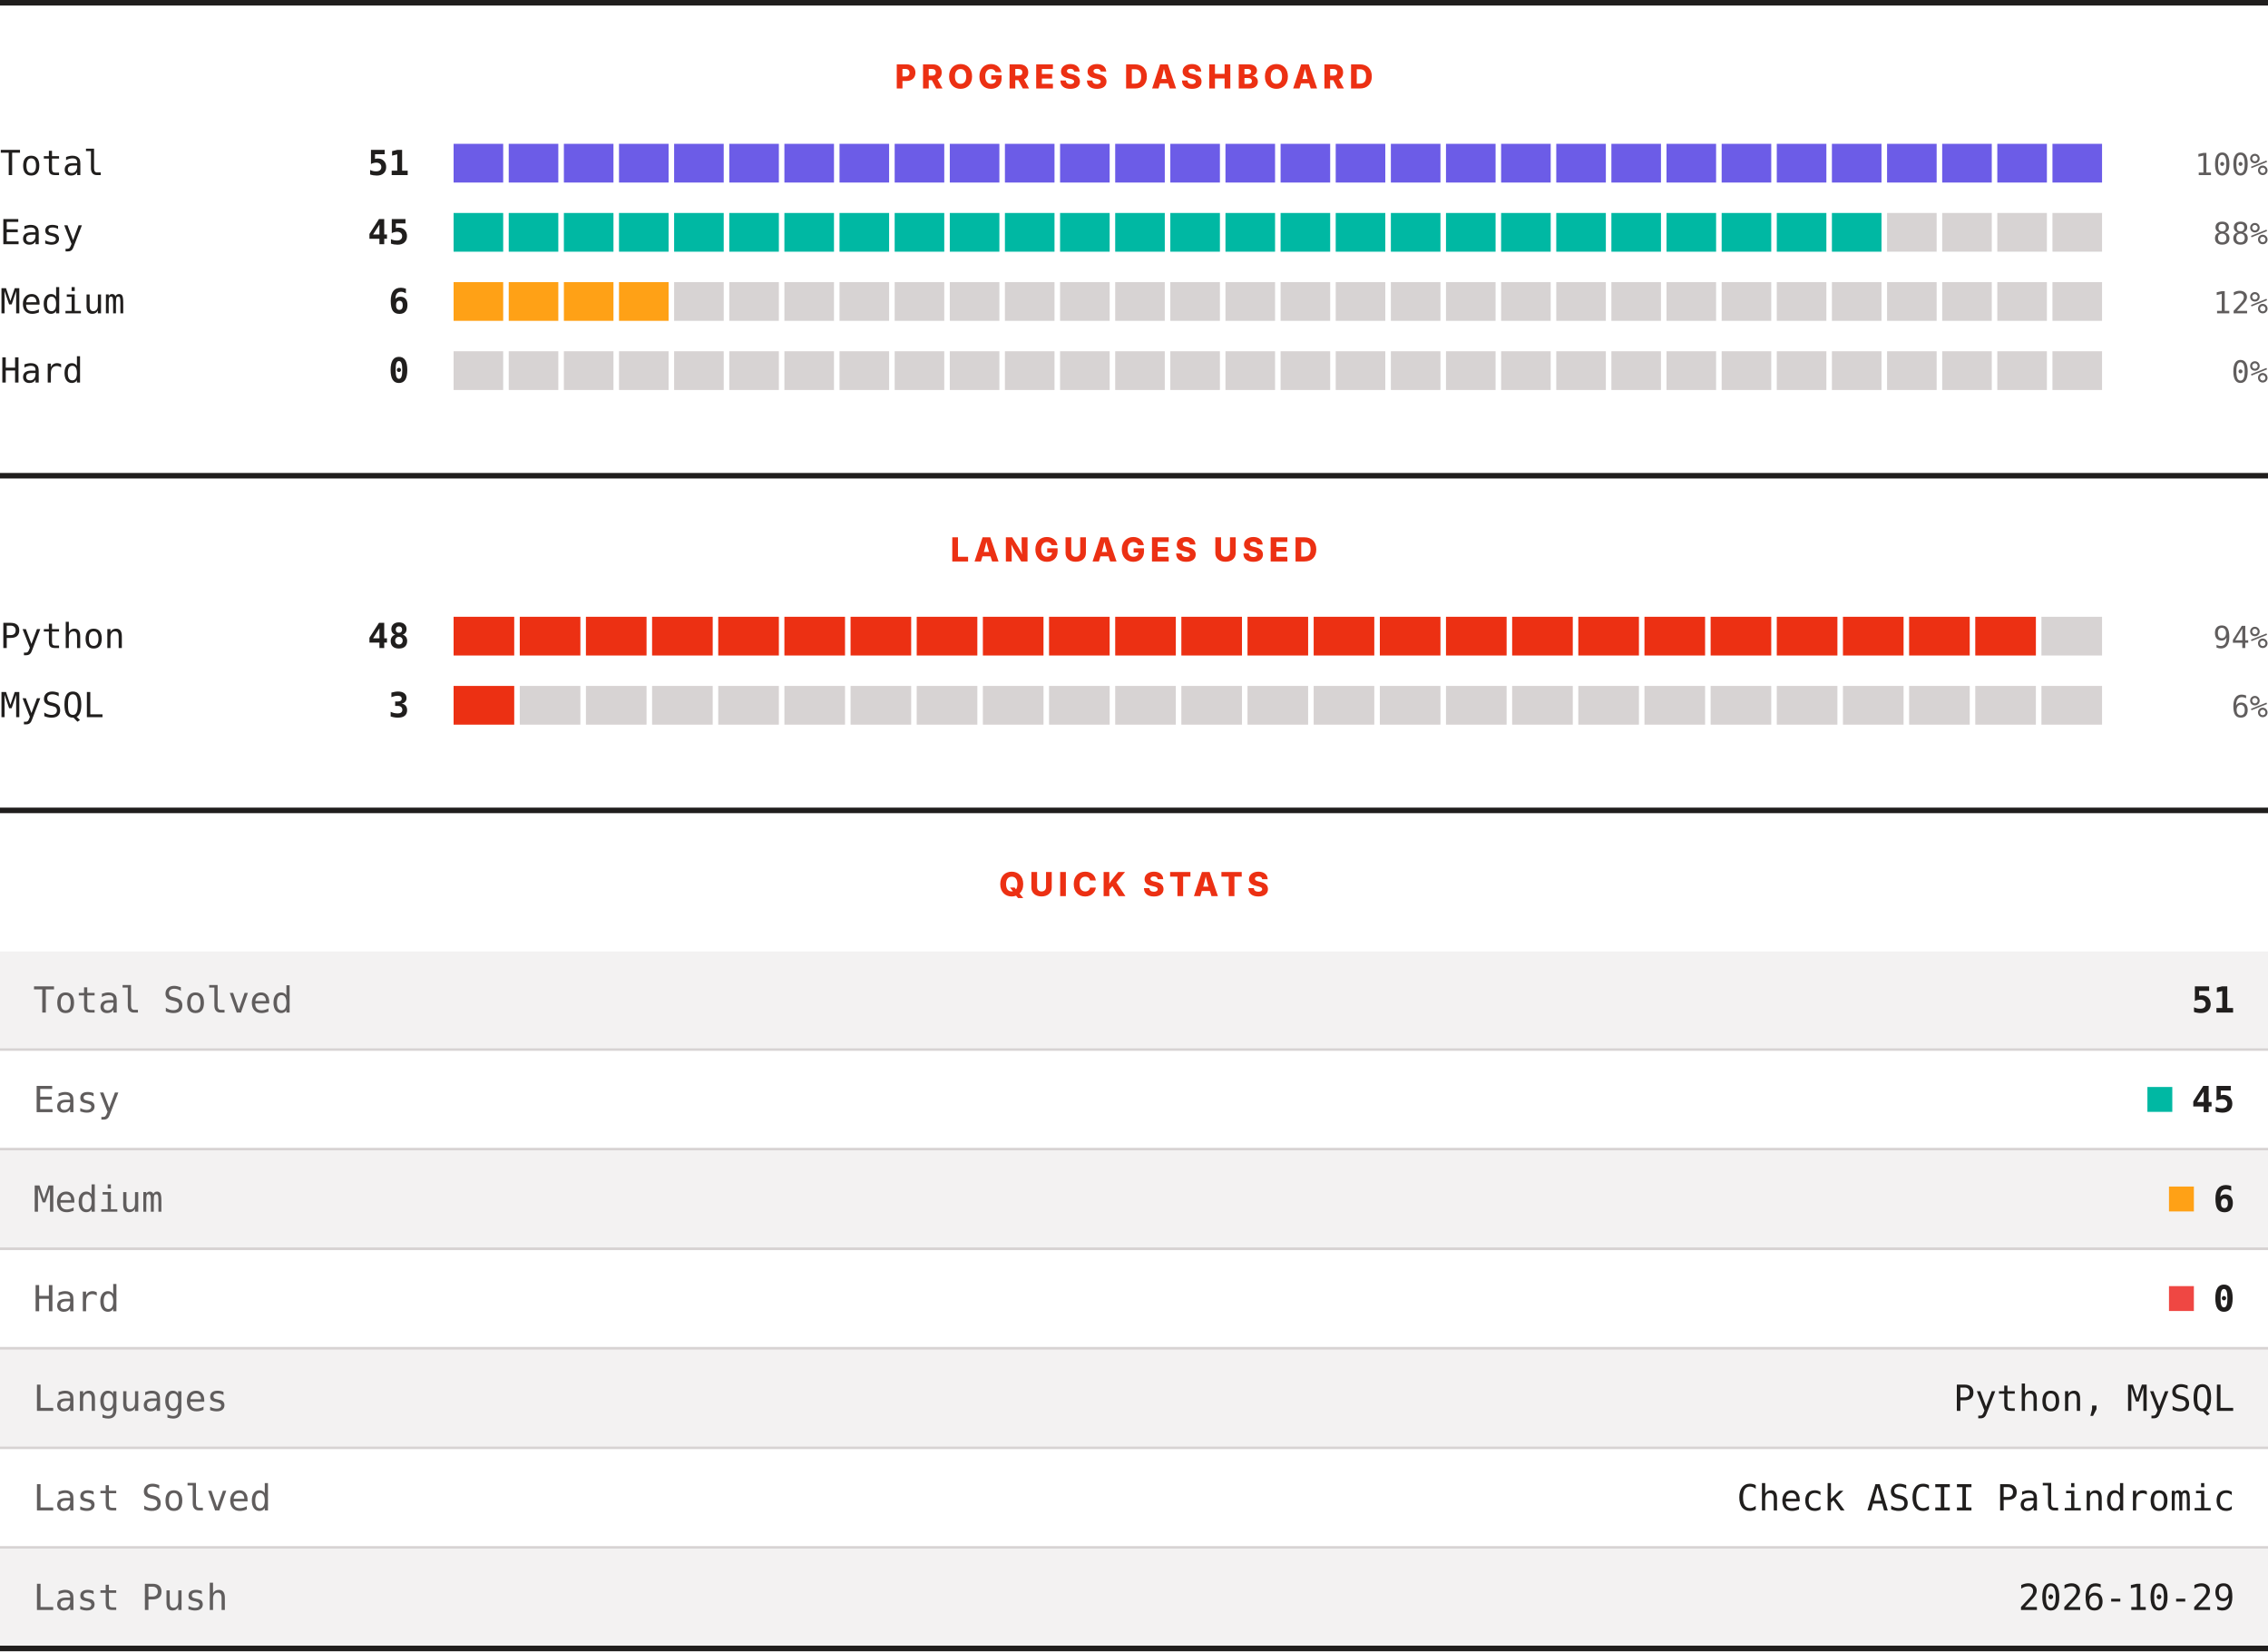
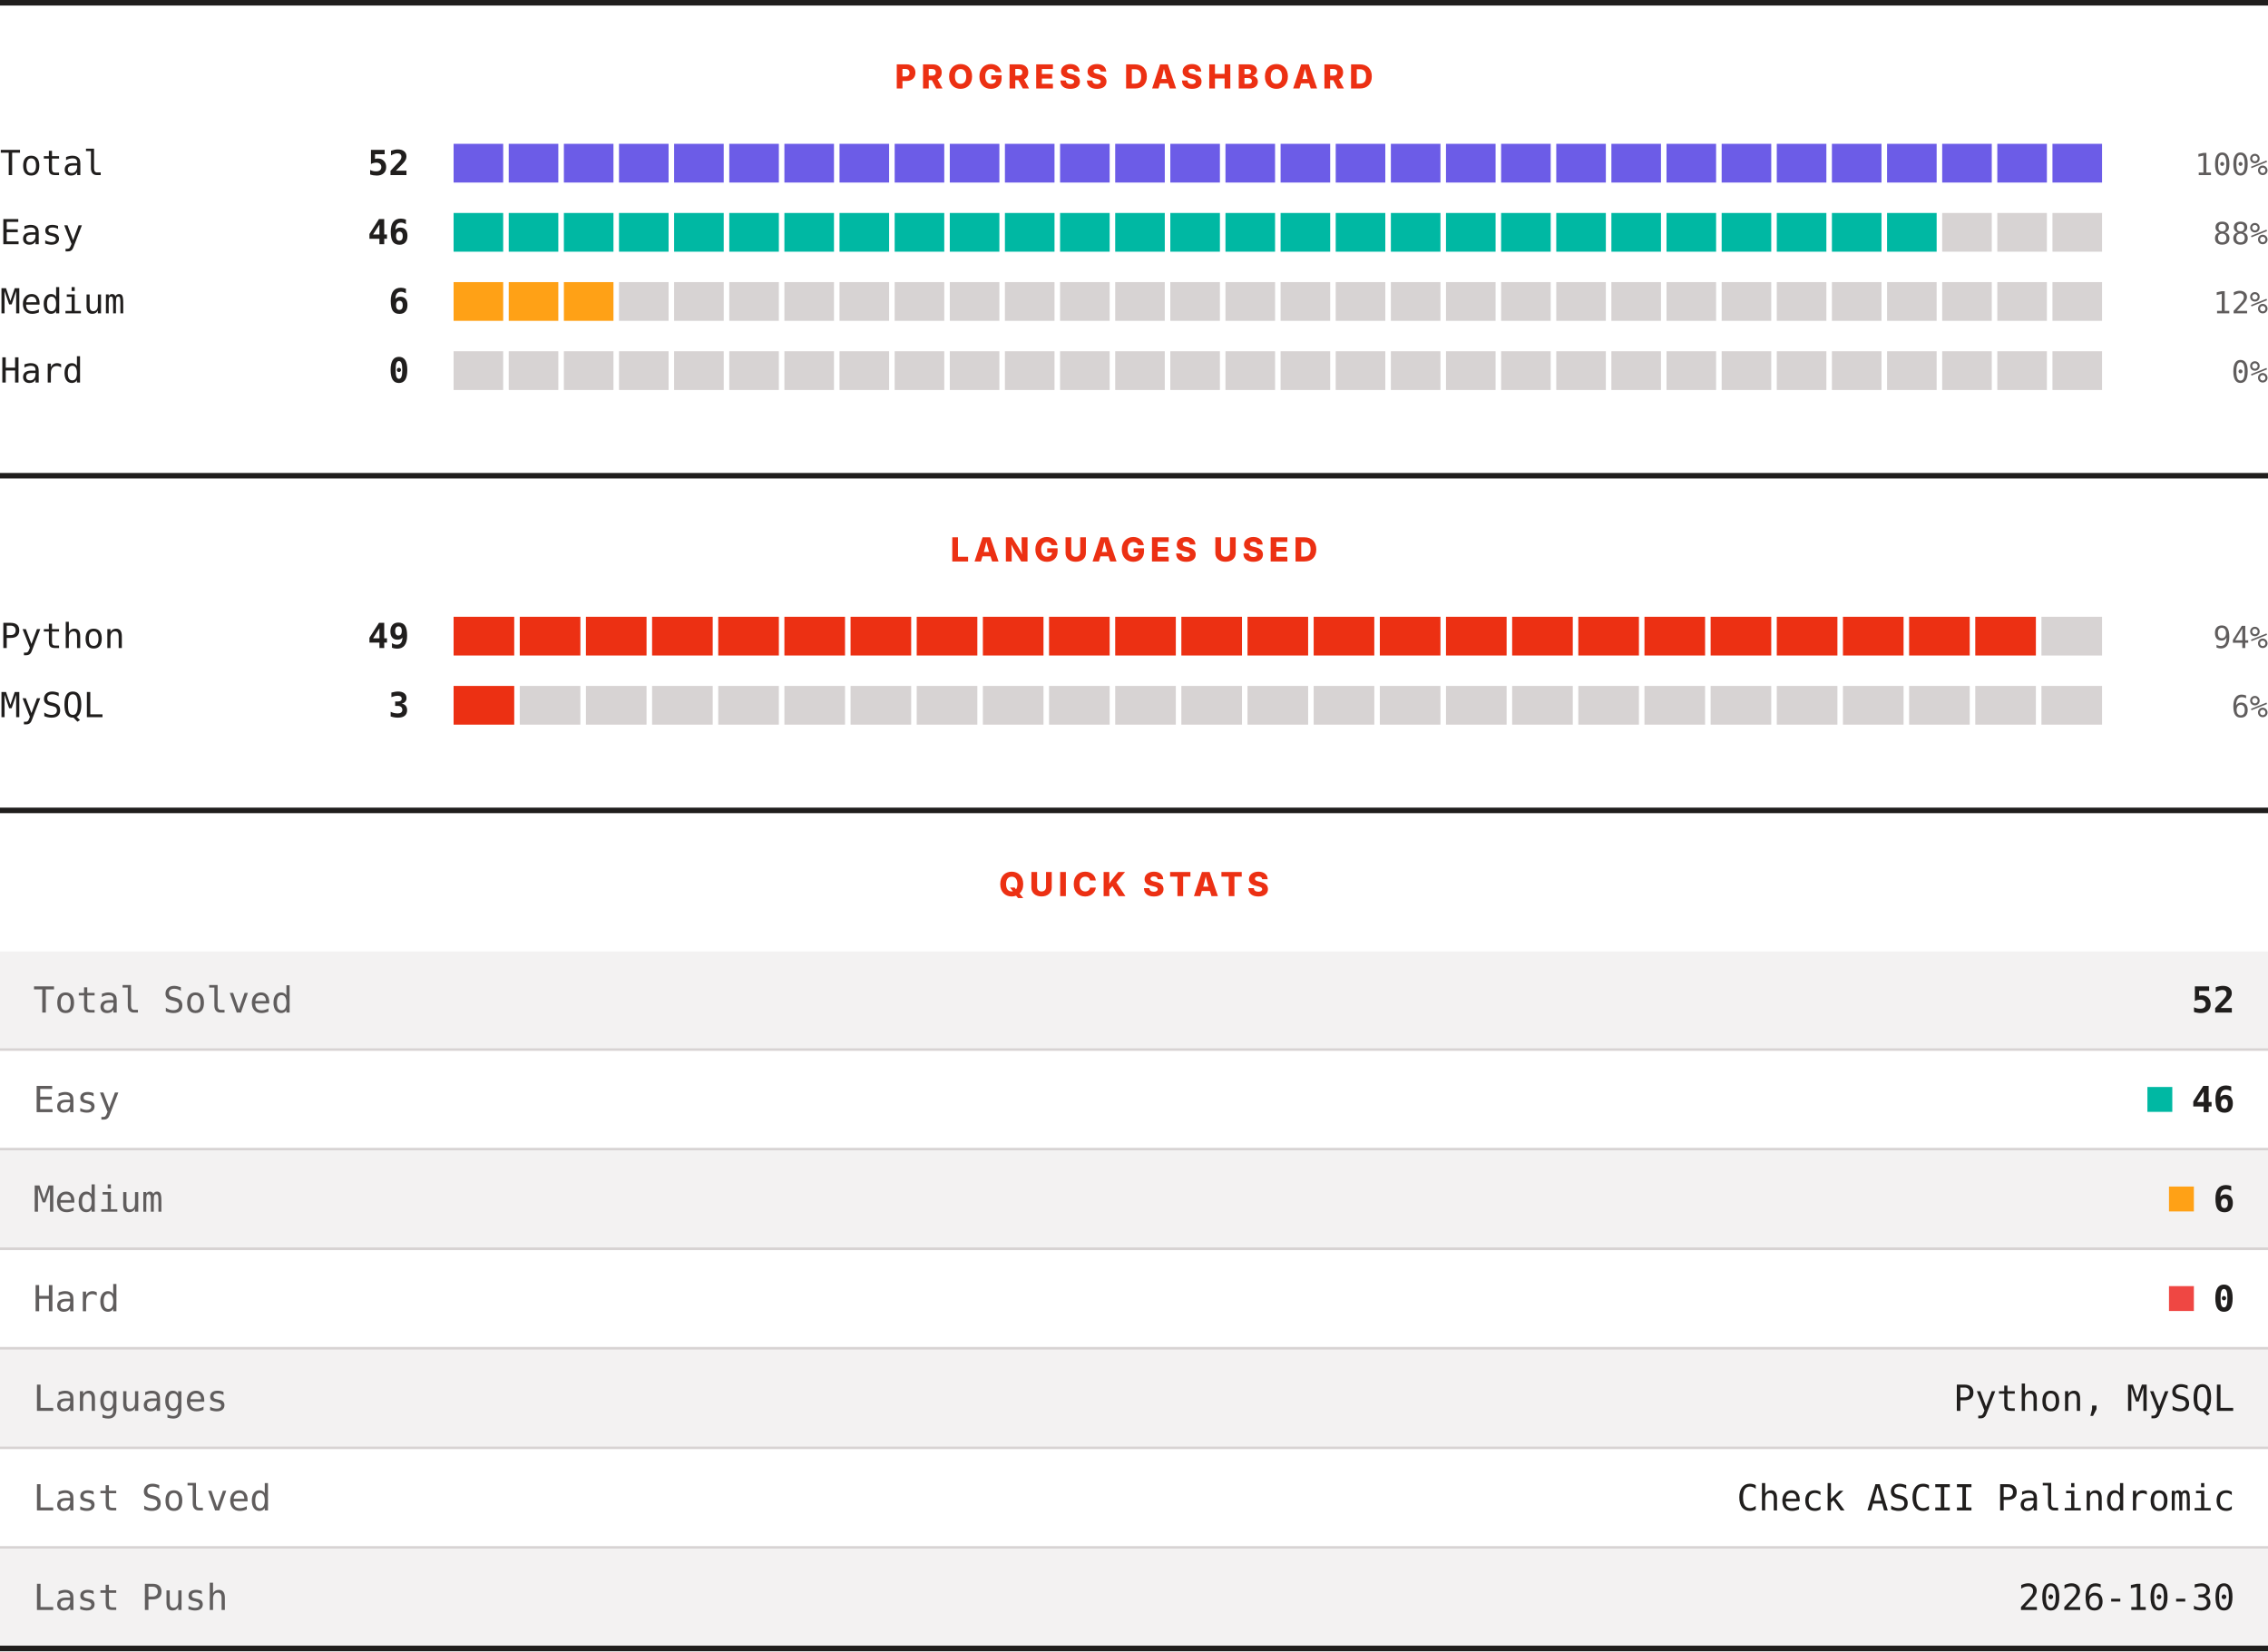
<svg xmlns="http://www.w3.org/2000/svg" width="820" height="597" viewBox="0 0 820 597" role="img" aria-label="LeetCode progress, languages and quick stats">
  <rect width="820" height="597" fill="#ffffff" />
  <rect x="0" y="0" width="820" height="2" fill="#201e1d" />
  <text x="410" y="32" text-anchor="middle" font-family="Archivo, system-ui, -apple-system, Segoe UI, sans-serif" font-size="12" font-weight="800" letter-spacing="1.68" fill="#ec3013">PROGRESS DASHBOARD</text>
  <text x="0" y="63.3" font-family="ui-monospace, SFMono-Regular, Menlo, Consolas, monospace" font-size="12.5" fill="#201e1d">Total</text>
-   <text x="148" y="63.3" text-anchor="end" font-family="ui-monospace, SFMono-Regular, Menlo, Consolas, monospace" font-size="12.5" font-weight="700" fill="#201e1d">51</text>
+   <text x="148" y="63.3" text-anchor="end" font-family="ui-monospace, SFMono-Regular, Menlo, Consolas, monospace" font-size="12.5" font-weight="700" fill="#201e1d">52</text>
  <rect x="164.00" y="52" width="17.93" height="14" fill="#6c5ce7" />
  <rect x="183.93" y="52" width="17.93" height="14" fill="#6c5ce7" />
  <rect x="203.87" y="52" width="17.93" height="14" fill="#6c5ce7" />
  <rect x="223.80" y="52" width="17.93" height="14" fill="#6c5ce7" />
  <rect x="243.73" y="52" width="17.93" height="14" fill="#6c5ce7" />
  <rect x="263.67" y="52" width="17.93" height="14" fill="#6c5ce7" />
  <rect x="283.60" y="52" width="17.93" height="14" fill="#6c5ce7" />
  <rect x="303.53" y="52" width="17.93" height="14" fill="#6c5ce7" />
  <rect x="323.47" y="52" width="17.93" height="14" fill="#6c5ce7" />
  <rect x="343.40" y="52" width="17.93" height="14" fill="#6c5ce7" />
  <rect x="363.33" y="52" width="17.93" height="14" fill="#6c5ce7" />
  <rect x="383.27" y="52" width="17.93" height="14" fill="#6c5ce7" />
  <rect x="403.20" y="52" width="17.93" height="14" fill="#6c5ce7" />
  <rect x="423.13" y="52" width="17.93" height="14" fill="#6c5ce7" />
  <rect x="443.07" y="52" width="17.93" height="14" fill="#6c5ce7" />
  <rect x="463.00" y="52" width="17.93" height="14" fill="#6c5ce7" />
  <rect x="482.93" y="52" width="17.93" height="14" fill="#6c5ce7" />
  <rect x="502.87" y="52" width="17.93" height="14" fill="#6c5ce7" />
  <rect x="522.80" y="52" width="17.93" height="14" fill="#6c5ce7" />
  <rect x="542.73" y="52" width="17.93" height="14" fill="#6c5ce7" />
  <rect x="562.67" y="52" width="17.93" height="14" fill="#6c5ce7" />
  <rect x="582.60" y="52" width="17.93" height="14" fill="#6c5ce7" />
  <rect x="602.53" y="52" width="17.93" height="14" fill="#6c5ce7" />
  <rect x="622.47" y="52" width="17.93" height="14" fill="#6c5ce7" />
  <rect x="642.40" y="52" width="17.93" height="14" fill="#6c5ce7" />
  <rect x="662.33" y="52" width="17.93" height="14" fill="#6c5ce7" />
  <rect x="682.27" y="52" width="17.93" height="14" fill="#6c5ce7" />
  <rect x="702.20" y="52" width="17.93" height="14" fill="#6c5ce7" />
  <rect x="722.13" y="52" width="17.93" height="14" fill="#6c5ce7" />
  <rect x="742.07" y="52" width="17.93" height="14" fill="#6c5ce7" />
  <text x="820" y="63.3" text-anchor="end" font-family="ui-monospace, SFMono-Regular, Menlo, Consolas, monospace" font-size="11" fill="#605d5d">100%</text>
  <text x="0" y="88.3" font-family="ui-monospace, SFMono-Regular, Menlo, Consolas, monospace" font-size="12.5" fill="#201e1d">Easy</text>
-   <text x="148" y="88.3" text-anchor="end" font-family="ui-monospace, SFMono-Regular, Menlo, Consolas, monospace" font-size="12.5" font-weight="700" fill="#201e1d">45</text>
+   <text x="148" y="88.3" text-anchor="end" font-family="ui-monospace, SFMono-Regular, Menlo, Consolas, monospace" font-size="12.5" font-weight="700" fill="#201e1d">46</text>
  <rect x="164.00" y="77" width="17.93" height="14" fill="#00b8a3" />
  <rect x="183.93" y="77" width="17.93" height="14" fill="#00b8a3" />
  <rect x="203.87" y="77" width="17.93" height="14" fill="#00b8a3" />
  <rect x="223.80" y="77" width="17.93" height="14" fill="#00b8a3" />
  <rect x="243.73" y="77" width="17.93" height="14" fill="#00b8a3" />
  <rect x="263.67" y="77" width="17.93" height="14" fill="#00b8a3" />
  <rect x="283.60" y="77" width="17.93" height="14" fill="#00b8a3" />
  <rect x="303.53" y="77" width="17.93" height="14" fill="#00b8a3" />
  <rect x="323.47" y="77" width="17.93" height="14" fill="#00b8a3" />
  <rect x="343.40" y="77" width="17.93" height="14" fill="#00b8a3" />
  <rect x="363.33" y="77" width="17.93" height="14" fill="#00b8a3" />
  <rect x="383.27" y="77" width="17.93" height="14" fill="#00b8a3" />
  <rect x="403.20" y="77" width="17.93" height="14" fill="#00b8a3" />
  <rect x="423.13" y="77" width="17.93" height="14" fill="#00b8a3" />
  <rect x="443.07" y="77" width="17.93" height="14" fill="#00b8a3" />
  <rect x="463.00" y="77" width="17.93" height="14" fill="#00b8a3" />
  <rect x="482.93" y="77" width="17.93" height="14" fill="#00b8a3" />
  <rect x="502.87" y="77" width="17.93" height="14" fill="#00b8a3" />
  <rect x="522.80" y="77" width="17.93" height="14" fill="#00b8a3" />
  <rect x="542.73" y="77" width="17.93" height="14" fill="#00b8a3" />
  <rect x="562.67" y="77" width="17.93" height="14" fill="#00b8a3" />
  <rect x="582.60" y="77" width="17.93" height="14" fill="#00b8a3" />
  <rect x="602.53" y="77" width="17.93" height="14" fill="#00b8a3" />
  <rect x="622.47" y="77" width="17.93" height="14" fill="#00b8a3" />
  <rect x="642.40" y="77" width="17.93" height="14" fill="#00b8a3" />
  <rect x="662.33" y="77" width="17.93" height="14" fill="#00b8a3" />
-   <rect x="682.27" y="77" width="17.93" height="14" fill="#d7d3d3" />
+   <rect x="682.27" y="77" width="17.93" height="14" fill="#00b8a3" />
  <rect x="702.20" y="77" width="17.93" height="14" fill="#d7d3d3" />
  <rect x="722.13" y="77" width="17.93" height="14" fill="#d7d3d3" />
  <rect x="742.07" y="77" width="17.93" height="14" fill="#d7d3d3" />
  <text x="820" y="88.3" text-anchor="end" font-family="ui-monospace, SFMono-Regular, Menlo, Consolas, monospace" font-size="11" fill="#605d5d">88%</text>
  <text x="0" y="113.3" font-family="ui-monospace, SFMono-Regular, Menlo, Consolas, monospace" font-size="12.5" fill="#201e1d">Medium</text>
  <text x="148" y="113.3" text-anchor="end" font-family="ui-monospace, SFMono-Regular, Menlo, Consolas, monospace" font-size="12.5" font-weight="700" fill="#201e1d">6</text>
  <rect x="164.00" y="102" width="17.93" height="14" fill="#ffa116" />
  <rect x="183.93" y="102" width="17.93" height="14" fill="#ffa116" />
  <rect x="203.87" y="102" width="17.93" height="14" fill="#ffa116" />
-   <rect x="223.80" y="102" width="17.93" height="14" fill="#ffa116" />
+   <rect x="223.80" y="102" width="17.93" height="14" fill="#d7d3d3" />
  <rect x="243.73" y="102" width="17.93" height="14" fill="#d7d3d3" />
  <rect x="263.67" y="102" width="17.93" height="14" fill="#d7d3d3" />
  <rect x="283.60" y="102" width="17.93" height="14" fill="#d7d3d3" />
  <rect x="303.53" y="102" width="17.93" height="14" fill="#d7d3d3" />
  <rect x="323.47" y="102" width="17.93" height="14" fill="#d7d3d3" />
  <rect x="343.40" y="102" width="17.93" height="14" fill="#d7d3d3" />
  <rect x="363.33" y="102" width="17.93" height="14" fill="#d7d3d3" />
  <rect x="383.27" y="102" width="17.93" height="14" fill="#d7d3d3" />
  <rect x="403.20" y="102" width="17.93" height="14" fill="#d7d3d3" />
  <rect x="423.13" y="102" width="17.93" height="14" fill="#d7d3d3" />
  <rect x="443.07" y="102" width="17.93" height="14" fill="#d7d3d3" />
  <rect x="463.00" y="102" width="17.93" height="14" fill="#d7d3d3" />
  <rect x="482.93" y="102" width="17.93" height="14" fill="#d7d3d3" />
  <rect x="502.87" y="102" width="17.93" height="14" fill="#d7d3d3" />
  <rect x="522.80" y="102" width="17.93" height="14" fill="#d7d3d3" />
  <rect x="542.73" y="102" width="17.93" height="14" fill="#d7d3d3" />
  <rect x="562.67" y="102" width="17.93" height="14" fill="#d7d3d3" />
  <rect x="582.60" y="102" width="17.93" height="14" fill="#d7d3d3" />
  <rect x="602.53" y="102" width="17.93" height="14" fill="#d7d3d3" />
  <rect x="622.47" y="102" width="17.93" height="14" fill="#d7d3d3" />
  <rect x="642.40" y="102" width="17.93" height="14" fill="#d7d3d3" />
  <rect x="662.33" y="102" width="17.93" height="14" fill="#d7d3d3" />
  <rect x="682.27" y="102" width="17.93" height="14" fill="#d7d3d3" />
  <rect x="702.20" y="102" width="17.93" height="14" fill="#d7d3d3" />
  <rect x="722.13" y="102" width="17.93" height="14" fill="#d7d3d3" />
  <rect x="742.07" y="102" width="17.93" height="14" fill="#d7d3d3" />
  <text x="820" y="113.3" text-anchor="end" font-family="ui-monospace, SFMono-Regular, Menlo, Consolas, monospace" font-size="11" fill="#605d5d">12%</text>
  <text x="0" y="138.3" font-family="ui-monospace, SFMono-Regular, Menlo, Consolas, monospace" font-size="12.5" fill="#201e1d">Hard</text>
  <text x="148" y="138.3" text-anchor="end" font-family="ui-monospace, SFMono-Regular, Menlo, Consolas, monospace" font-size="12.5" font-weight="700" fill="#201e1d">0</text>
  <rect x="164.00" y="127" width="17.93" height="14" fill="#d7d3d3" />
  <rect x="183.93" y="127" width="17.93" height="14" fill="#d7d3d3" />
  <rect x="203.87" y="127" width="17.93" height="14" fill="#d7d3d3" />
  <rect x="223.80" y="127" width="17.93" height="14" fill="#d7d3d3" />
  <rect x="243.73" y="127" width="17.93" height="14" fill="#d7d3d3" />
  <rect x="263.67" y="127" width="17.93" height="14" fill="#d7d3d3" />
  <rect x="283.60" y="127" width="17.93" height="14" fill="#d7d3d3" />
  <rect x="303.53" y="127" width="17.93" height="14" fill="#d7d3d3" />
  <rect x="323.47" y="127" width="17.93" height="14" fill="#d7d3d3" />
  <rect x="343.40" y="127" width="17.93" height="14" fill="#d7d3d3" />
  <rect x="363.33" y="127" width="17.93" height="14" fill="#d7d3d3" />
  <rect x="383.27" y="127" width="17.93" height="14" fill="#d7d3d3" />
  <rect x="403.20" y="127" width="17.93" height="14" fill="#d7d3d3" />
  <rect x="423.13" y="127" width="17.93" height="14" fill="#d7d3d3" />
  <rect x="443.07" y="127" width="17.93" height="14" fill="#d7d3d3" />
  <rect x="463.00" y="127" width="17.93" height="14" fill="#d7d3d3" />
  <rect x="482.93" y="127" width="17.93" height="14" fill="#d7d3d3" />
  <rect x="502.87" y="127" width="17.93" height="14" fill="#d7d3d3" />
  <rect x="522.80" y="127" width="17.93" height="14" fill="#d7d3d3" />
  <rect x="542.73" y="127" width="17.93" height="14" fill="#d7d3d3" />
  <rect x="562.67" y="127" width="17.93" height="14" fill="#d7d3d3" />
  <rect x="582.60" y="127" width="17.93" height="14" fill="#d7d3d3" />
  <rect x="602.53" y="127" width="17.93" height="14" fill="#d7d3d3" />
  <rect x="622.47" y="127" width="17.93" height="14" fill="#d7d3d3" />
  <rect x="642.40" y="127" width="17.93" height="14" fill="#d7d3d3" />
  <rect x="662.33" y="127" width="17.93" height="14" fill="#d7d3d3" />
  <rect x="682.27" y="127" width="17.93" height="14" fill="#d7d3d3" />
  <rect x="702.20" y="127" width="17.93" height="14" fill="#d7d3d3" />
  <rect x="722.13" y="127" width="17.93" height="14" fill="#d7d3d3" />
  <rect x="742.07" y="127" width="17.93" height="14" fill="#d7d3d3" />
  <text x="820" y="138.3" text-anchor="end" font-family="ui-monospace, SFMono-Regular, Menlo, Consolas, monospace" font-size="11" fill="#605d5d">0%</text>
  <rect x="0" y="171" width="820" height="2" fill="#201e1d" />
  <text x="410" y="203" text-anchor="middle" font-family="Archivo, system-ui, -apple-system, Segoe UI, sans-serif" font-size="12" font-weight="800" letter-spacing="1.68" fill="#ec3013">LANGUAGES USED</text>
  <text x="0" y="234.3" font-family="ui-monospace, SFMono-Regular, Menlo, Consolas, monospace" font-size="12.5" fill="#201e1d">Python</text>
-   <text x="148" y="234.3" text-anchor="end" font-family="ui-monospace, SFMono-Regular, Menlo, Consolas, monospace" font-size="12.5" font-weight="700" fill="#201e1d">48</text>
+   <text x="148" y="234.3" text-anchor="end" font-family="ui-monospace, SFMono-Regular, Menlo, Consolas, monospace" font-size="12.5" font-weight="700" fill="#201e1d">49</text>
  <rect x="164.00" y="223" width="21.92" height="14" fill="#ec3013" />
  <rect x="187.92" y="223" width="21.92" height="14" fill="#ec3013" />
  <rect x="211.84" y="223" width="21.92" height="14" fill="#ec3013" />
  <rect x="235.76" y="223" width="21.92" height="14" fill="#ec3013" />
  <rect x="259.68" y="223" width="21.92" height="14" fill="#ec3013" />
  <rect x="283.60" y="223" width="21.92" height="14" fill="#ec3013" />
  <rect x="307.52" y="223" width="21.92" height="14" fill="#ec3013" />
  <rect x="331.44" y="223" width="21.92" height="14" fill="#ec3013" />
  <rect x="355.36" y="223" width="21.92" height="14" fill="#ec3013" />
  <rect x="379.28" y="223" width="21.92" height="14" fill="#ec3013" />
  <rect x="403.20" y="223" width="21.92" height="14" fill="#ec3013" />
  <rect x="427.12" y="223" width="21.92" height="14" fill="#ec3013" />
  <rect x="451.04" y="223" width="21.92" height="14" fill="#ec3013" />
  <rect x="474.96" y="223" width="21.92" height="14" fill="#ec3013" />
  <rect x="498.88" y="223" width="21.92" height="14" fill="#ec3013" />
  <rect x="522.80" y="223" width="21.92" height="14" fill="#ec3013" />
  <rect x="546.72" y="223" width="21.92" height="14" fill="#ec3013" />
  <rect x="570.64" y="223" width="21.92" height="14" fill="#ec3013" />
  <rect x="594.56" y="223" width="21.92" height="14" fill="#ec3013" />
  <rect x="618.48" y="223" width="21.92" height="14" fill="#ec3013" />
  <rect x="642.40" y="223" width="21.92" height="14" fill="#ec3013" />
  <rect x="666.32" y="223" width="21.92" height="14" fill="#ec3013" />
  <rect x="690.24" y="223" width="21.92" height="14" fill="#ec3013" />
  <rect x="714.16" y="223" width="21.92" height="14" fill="#ec3013" />
  <rect x="738.08" y="223" width="21.92" height="14" fill="#d7d3d3" />
  <text x="820" y="234.3" text-anchor="end" font-family="ui-monospace, SFMono-Regular, Menlo, Consolas, monospace" font-size="11" fill="#605d5d">94%</text>
  <text x="0" y="259.3" font-family="ui-monospace, SFMono-Regular, Menlo, Consolas, monospace" font-size="12.5" fill="#201e1d">MySQL</text>
  <text x="148" y="259.3" text-anchor="end" font-family="ui-monospace, SFMono-Regular, Menlo, Consolas, monospace" font-size="12.5" font-weight="700" fill="#201e1d">3</text>
  <rect x="164.00" y="248" width="21.92" height="14" fill="#ec3013" />
  <rect x="187.92" y="248" width="21.92" height="14" fill="#d7d3d3" />
  <rect x="211.84" y="248" width="21.92" height="14" fill="#d7d3d3" />
  <rect x="235.76" y="248" width="21.92" height="14" fill="#d7d3d3" />
  <rect x="259.68" y="248" width="21.92" height="14" fill="#d7d3d3" />
  <rect x="283.60" y="248" width="21.92" height="14" fill="#d7d3d3" />
  <rect x="307.52" y="248" width="21.92" height="14" fill="#d7d3d3" />
  <rect x="331.44" y="248" width="21.92" height="14" fill="#d7d3d3" />
  <rect x="355.36" y="248" width="21.92" height="14" fill="#d7d3d3" />
  <rect x="379.28" y="248" width="21.92" height="14" fill="#d7d3d3" />
  <rect x="403.20" y="248" width="21.92" height="14" fill="#d7d3d3" />
  <rect x="427.12" y="248" width="21.92" height="14" fill="#d7d3d3" />
  <rect x="451.04" y="248" width="21.92" height="14" fill="#d7d3d3" />
  <rect x="474.96" y="248" width="21.92" height="14" fill="#d7d3d3" />
  <rect x="498.88" y="248" width="21.92" height="14" fill="#d7d3d3" />
  <rect x="522.80" y="248" width="21.92" height="14" fill="#d7d3d3" />
  <rect x="546.72" y="248" width="21.92" height="14" fill="#d7d3d3" />
  <rect x="570.64" y="248" width="21.92" height="14" fill="#d7d3d3" />
  <rect x="594.56" y="248" width="21.92" height="14" fill="#d7d3d3" />
  <rect x="618.48" y="248" width="21.92" height="14" fill="#d7d3d3" />
  <rect x="642.40" y="248" width="21.92" height="14" fill="#d7d3d3" />
  <rect x="666.32" y="248" width="21.92" height="14" fill="#d7d3d3" />
  <rect x="690.24" y="248" width="21.92" height="14" fill="#d7d3d3" />
  <rect x="714.16" y="248" width="21.92" height="14" fill="#d7d3d3" />
  <rect x="738.08" y="248" width="21.92" height="14" fill="#d7d3d3" />
  <text x="820" y="259.3" text-anchor="end" font-family="ui-monospace, SFMono-Regular, Menlo, Consolas, monospace" font-size="11" fill="#605d5d">6%</text>
  <rect x="0" y="292" width="820" height="2" fill="#201e1d" />
  <text x="410" y="324" text-anchor="middle" font-family="Archivo, system-ui, -apple-system, Segoe UI, sans-serif" font-size="12" font-weight="800" letter-spacing="1.68" fill="#ec3013">QUICK STATS</text>
  <rect x="0" y="344" width="820" height="35" fill="#f3f2f2" />
  <text x="12" y="366.1" font-family="ui-monospace, SFMono-Regular, Menlo, Consolas, monospace" font-size="13" fill="#605d5d">Total Solved</text>
-   <text x="808" y="366.1" text-anchor="end" font-family="ui-monospace, SFMono-Regular, Menlo, Consolas, monospace" font-size="13" font-weight="700" fill="#201e1d">51</text>
+   <text x="808" y="366.1" text-anchor="end" font-family="ui-monospace, SFMono-Regular, Menlo, Consolas, monospace" font-size="13" font-weight="700" fill="#201e1d">52</text>
  <rect x="0" y="379" width="820" height="1" fill="#d7d3d3" />
  <rect x="0" y="380" width="820" height="35" fill="#ffffff" />
  <text x="12" y="402.1" font-family="ui-monospace, SFMono-Regular, Menlo, Consolas, monospace" font-size="13" fill="#605d5d">Easy</text>
  <rect x="776.4" y="393" width="9" height="9" fill="#00b8a3" />
-   <text x="808" y="402.1" text-anchor="end" font-family="ui-monospace, SFMono-Regular, Menlo, Consolas, monospace" font-size="13" font-weight="700" fill="#201e1d">45</text>
+   <text x="808" y="402.1" text-anchor="end" font-family="ui-monospace, SFMono-Regular, Menlo, Consolas, monospace" font-size="13" font-weight="700" fill="#201e1d">46</text>
  <rect x="0" y="415" width="820" height="1" fill="#d7d3d3" />
  <rect x="0" y="416" width="820" height="35" fill="#f3f2f2" />
  <text x="12" y="438.1" font-family="ui-monospace, SFMono-Regular, Menlo, Consolas, monospace" font-size="13" fill="#605d5d">Medium</text>
  <rect x="784.2" y="429" width="9" height="9" fill="#ffa116" />
  <text x="808" y="438.1" text-anchor="end" font-family="ui-monospace, SFMono-Regular, Menlo, Consolas, monospace" font-size="13" font-weight="700" fill="#201e1d">6</text>
  <rect x="0" y="451" width="820" height="1" fill="#d7d3d3" />
  <rect x="0" y="452" width="820" height="35" fill="#ffffff" />
  <text x="12" y="474.1" font-family="ui-monospace, SFMono-Regular, Menlo, Consolas, monospace" font-size="13" fill="#605d5d">Hard</text>
  <rect x="784.2" y="465" width="9" height="9" fill="#ef4743" />
  <text x="808" y="474.1" text-anchor="end" font-family="ui-monospace, SFMono-Regular, Menlo, Consolas, monospace" font-size="13" font-weight="700" fill="#201e1d">0</text>
  <rect x="0" y="487" width="820" height="1" fill="#d7d3d3" />
  <rect x="0" y="488" width="820" height="35" fill="#f3f2f2" />
  <text x="12" y="510.1" font-family="ui-monospace, SFMono-Regular, Menlo, Consolas, monospace" font-size="13" fill="#605d5d">Languages</text>
  <text x="808" y="510.1" text-anchor="end" font-family="ui-monospace, SFMono-Regular, Menlo, Consolas, monospace" font-size="13" fill="#201e1d">Python, MySQL</text>
  <rect x="0" y="523" width="820" height="1" fill="#d7d3d3" />
  <rect x="0" y="524" width="820" height="35" fill="#ffffff" />
  <text x="12" y="546.1" font-family="ui-monospace, SFMono-Regular, Menlo, Consolas, monospace" font-size="13" fill="#605d5d">Last Solved</text>
  <text x="808" y="546.1" text-anchor="end" font-family="ui-monospace, SFMono-Regular, Menlo, Consolas, monospace" font-size="13" fill="#201e1d">Check ASCII Palindromic</text>
  <rect x="0" y="559" width="820" height="1" fill="#d7d3d3" />
  <rect x="0" y="560" width="820" height="35" fill="#f3f2f2" />
  <text x="12" y="582.1" font-family="ui-monospace, SFMono-Regular, Menlo, Consolas, monospace" font-size="13" fill="#605d5d">Last Push</text>
-   <text x="808" y="582.1" text-anchor="end" font-family="ui-monospace, SFMono-Regular, Menlo, Consolas, monospace" font-size="13" fill="#201e1d">2026-10-29</text>
+   <text x="808" y="582.1" text-anchor="end" font-family="ui-monospace, SFMono-Regular, Menlo, Consolas, monospace" font-size="13" fill="#201e1d">2026-10-30</text>
  <rect x="0" y="595" width="820" height="2" fill="#201e1d" />
</svg>
